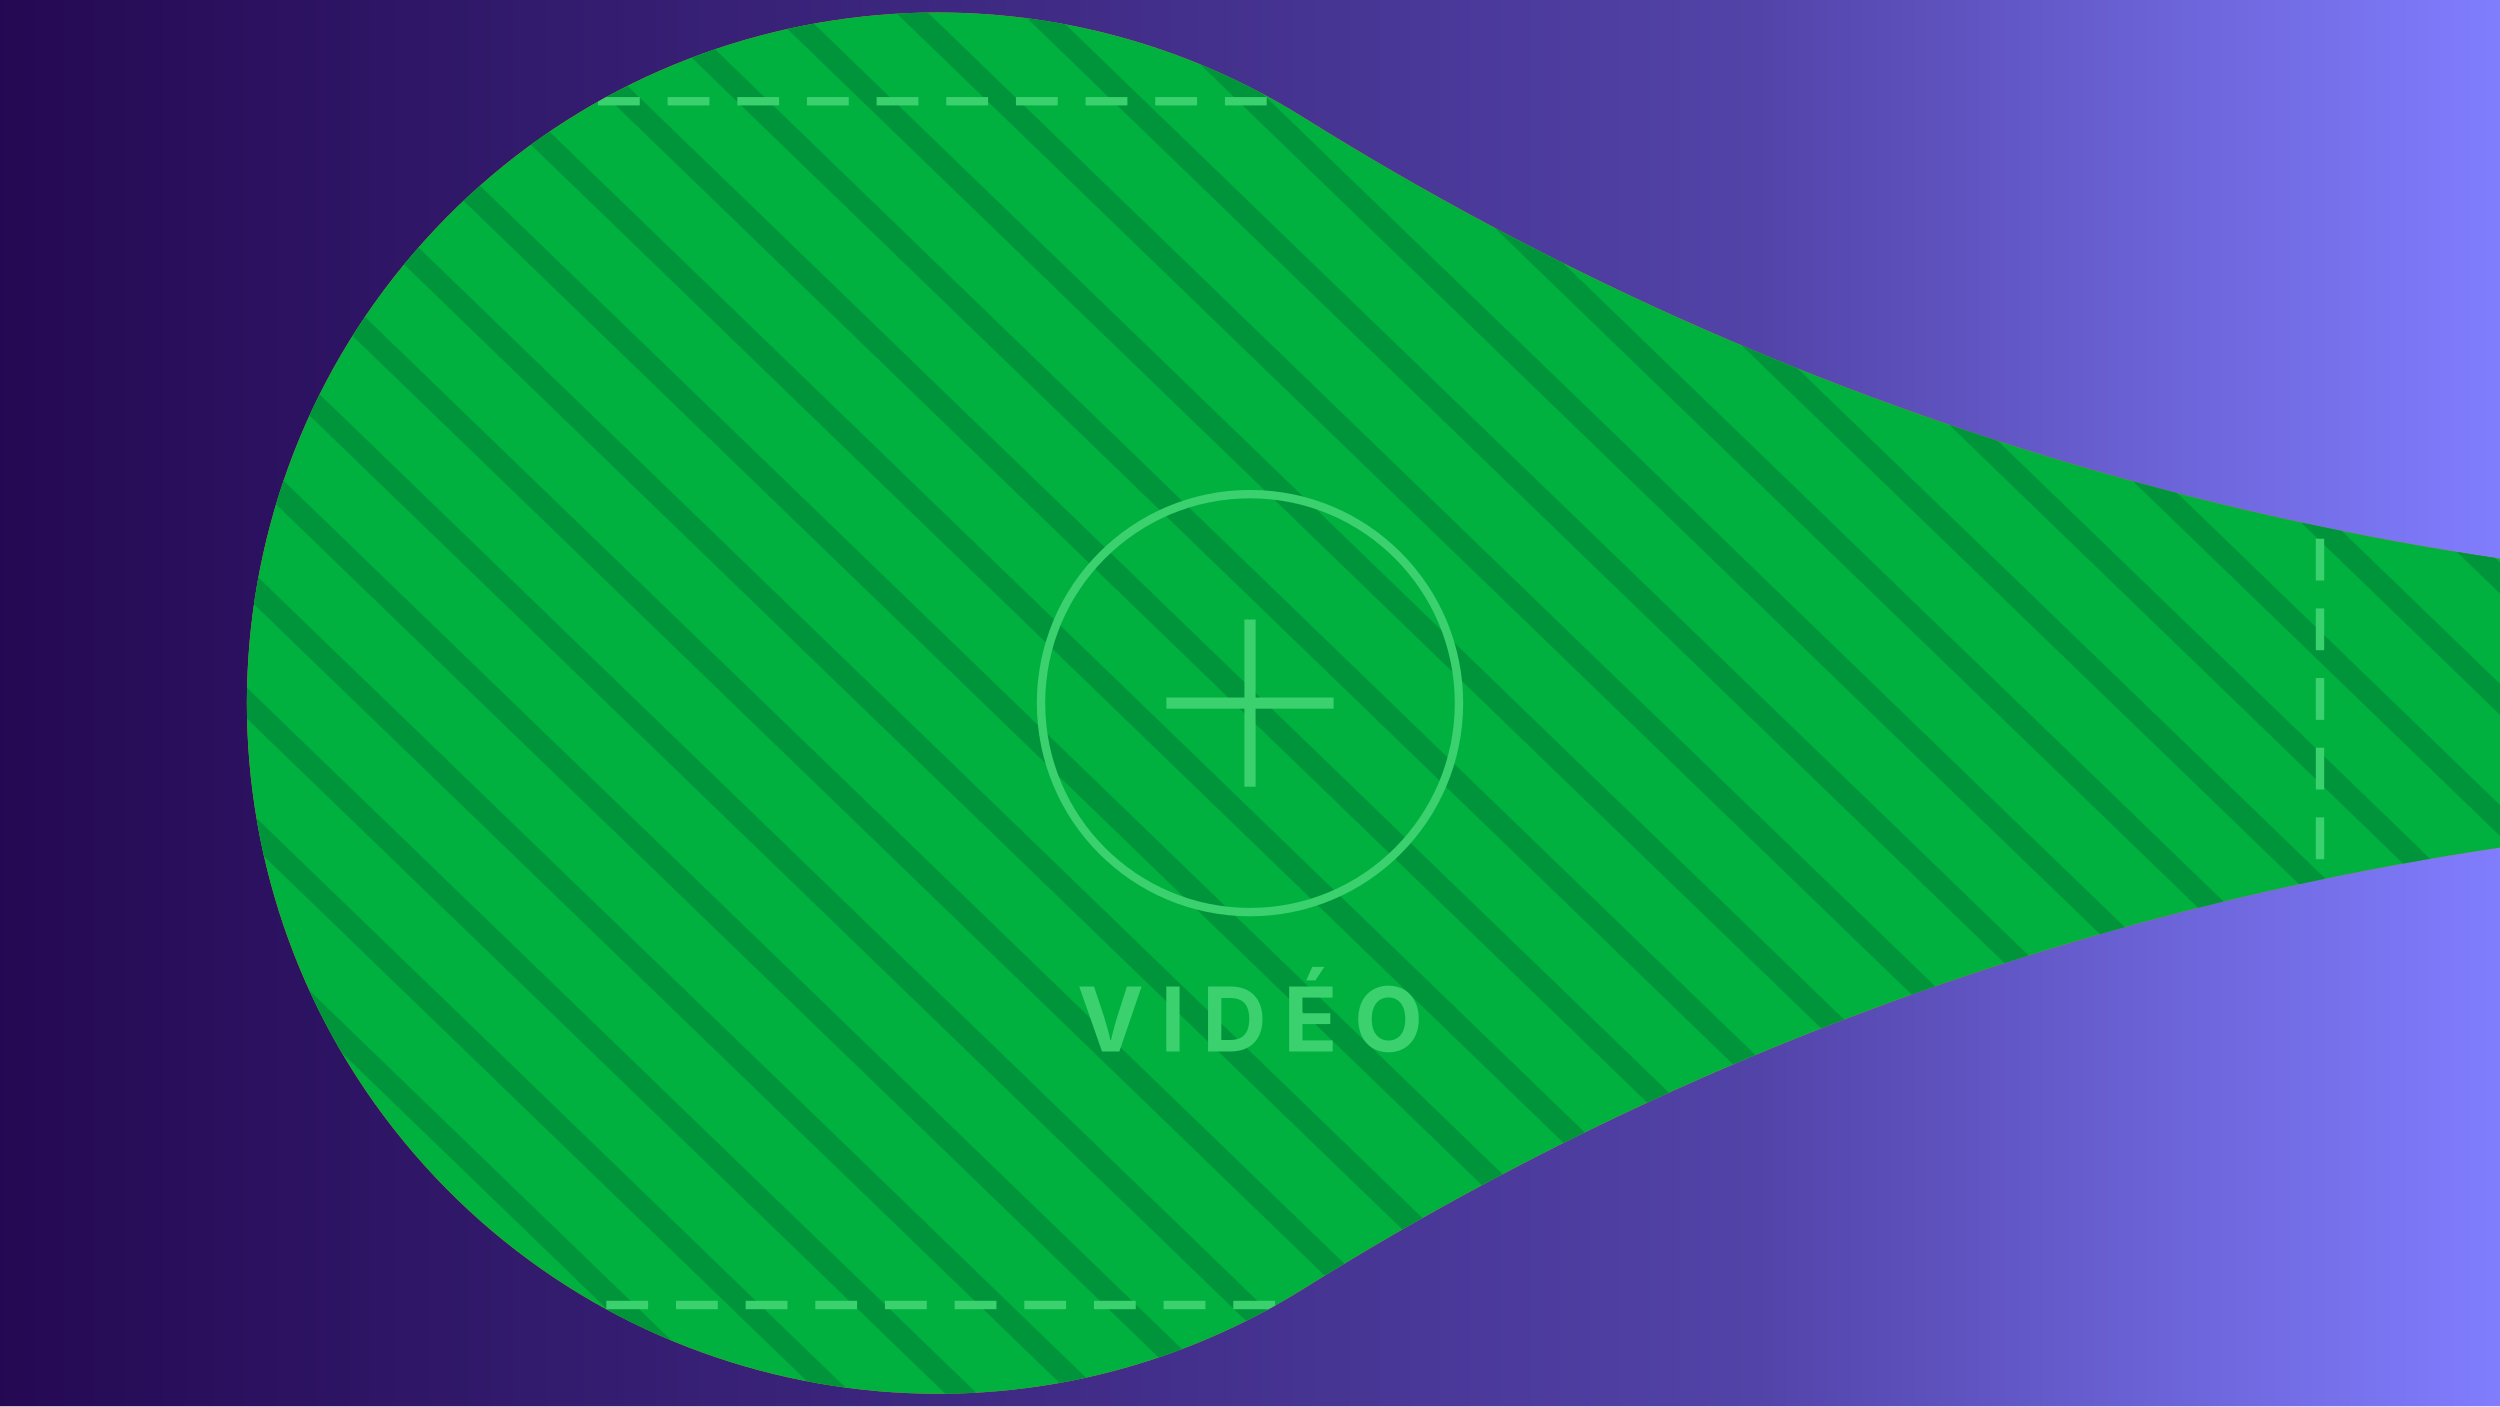
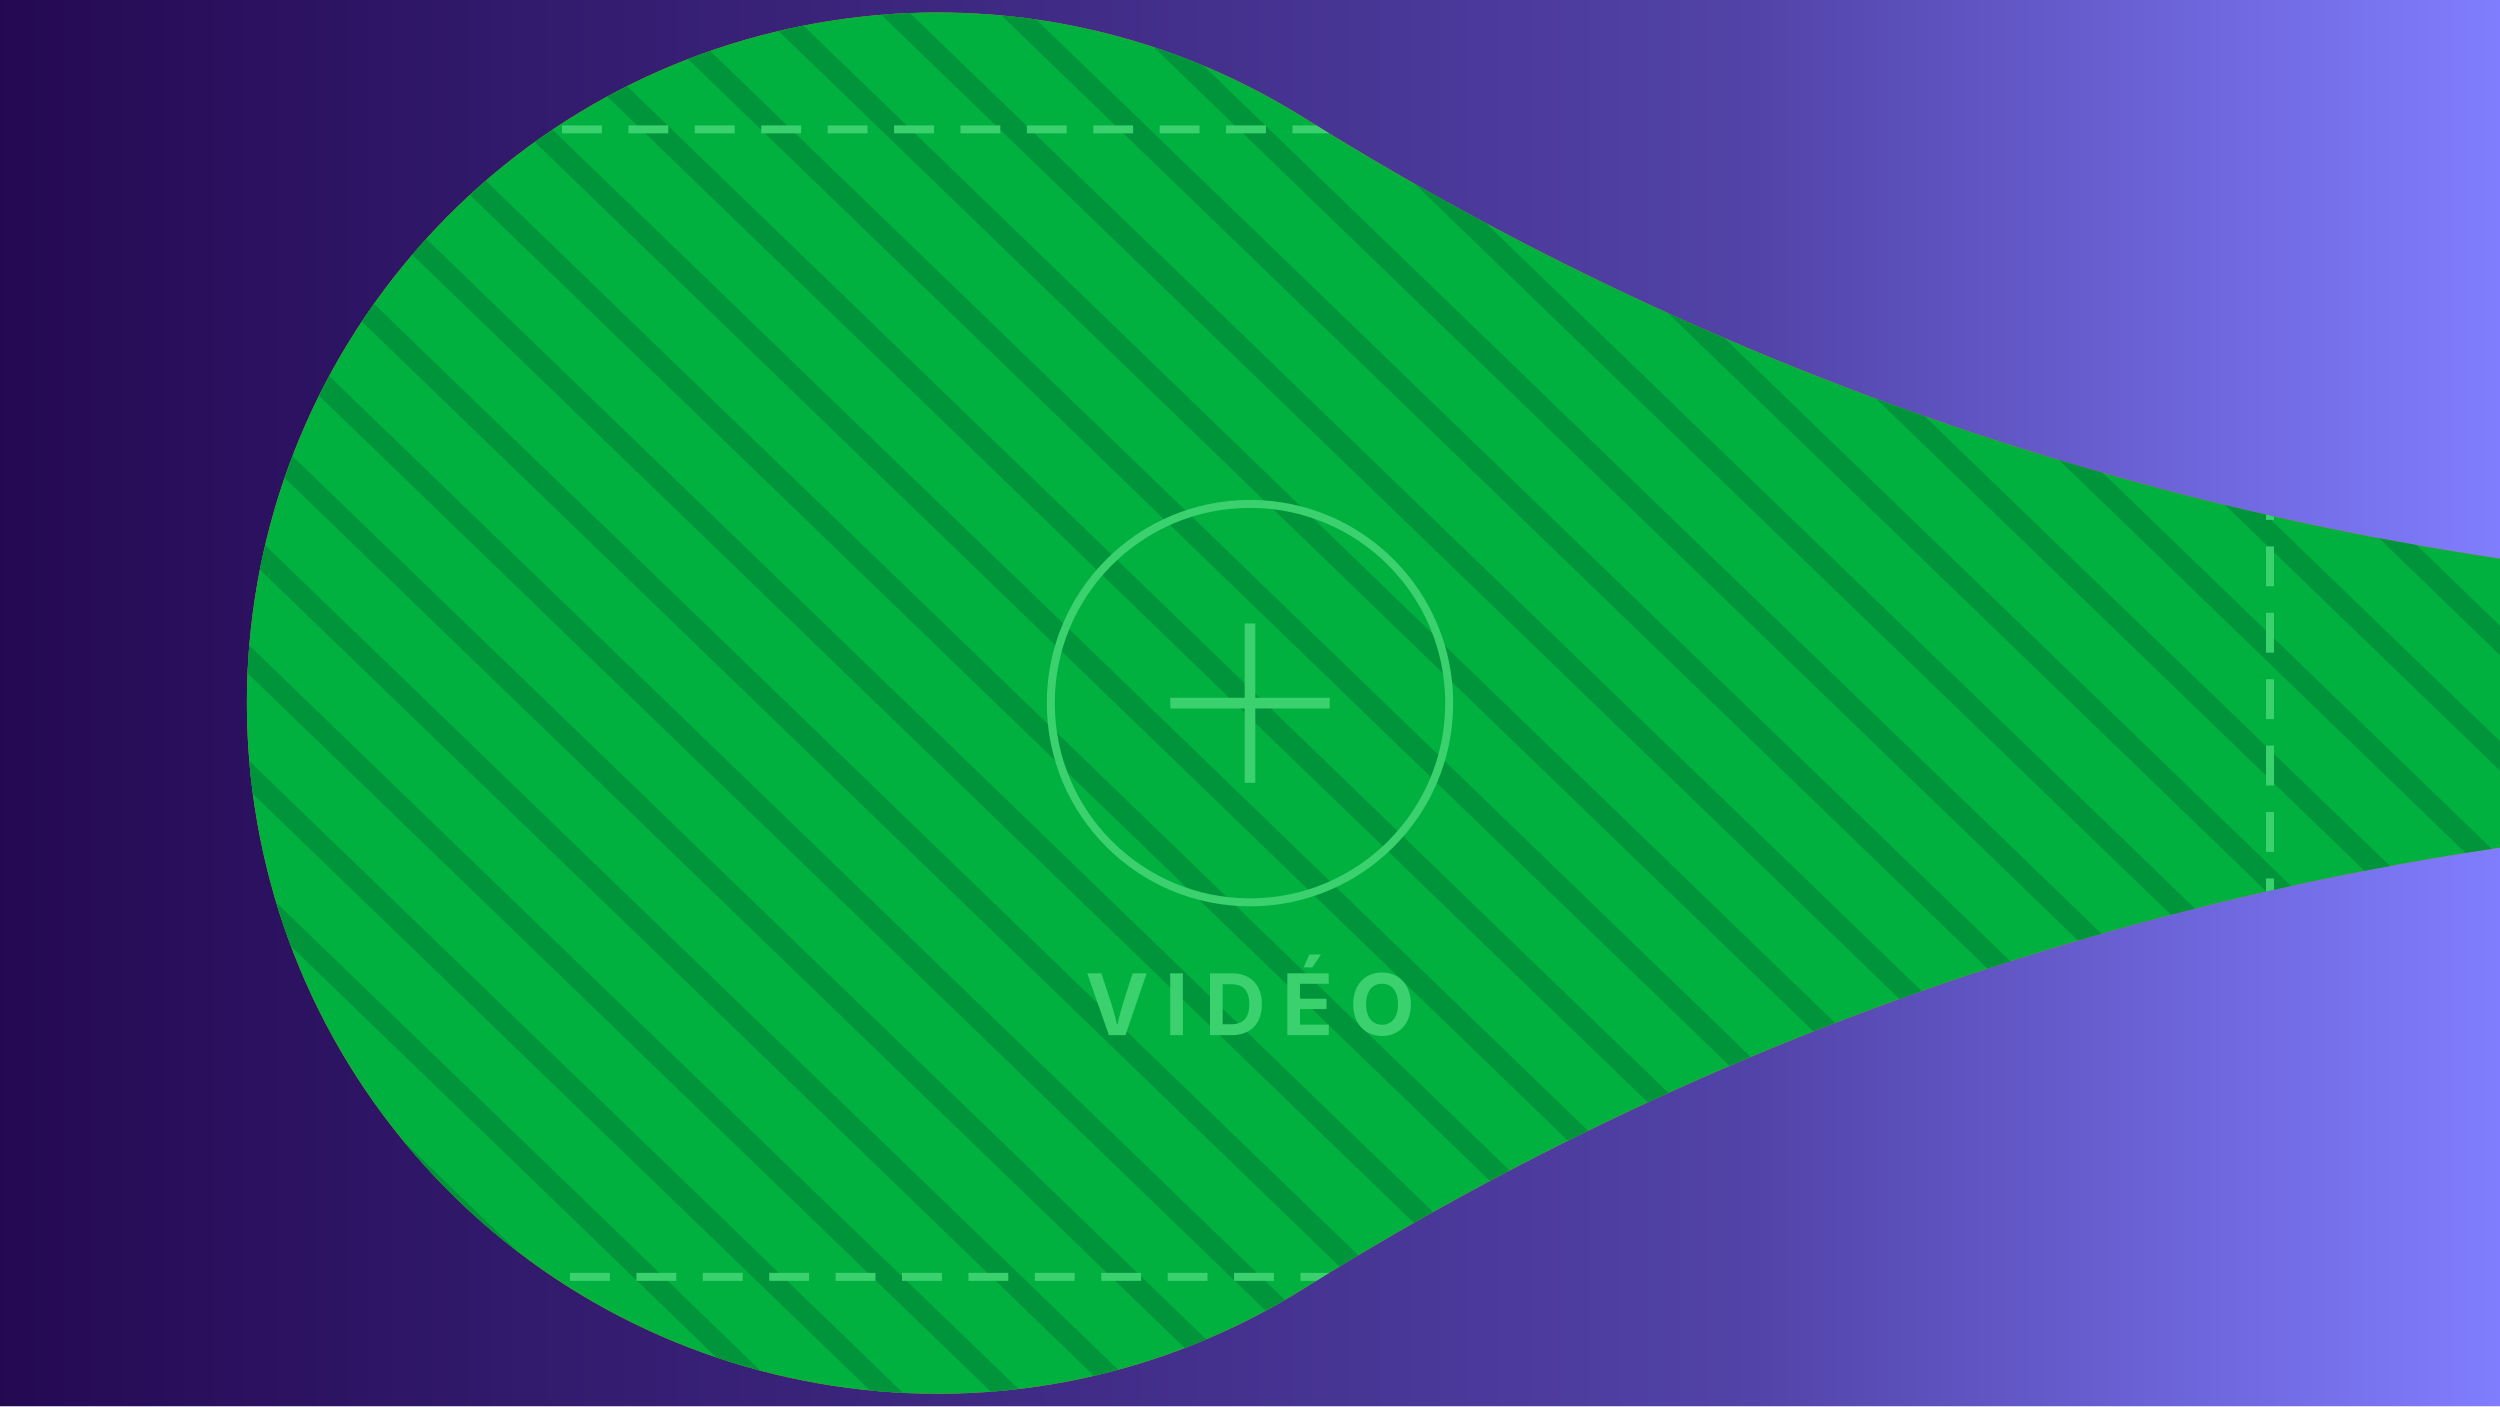
<svg xmlns="http://www.w3.org/2000/svg" viewBox="0 0 1920 1080" width="1920" height="1080">
  <defs>
    <linearGradient id="sfeerGrad" x1="0" y1="0" x2="1" y2="0">
      <stop offset="0" stop-color="#240852" />
      <stop offset="0.7" stop-color="#5243A8" />
      <stop offset="1" stop-color="#817EFF" />
    </linearGradient>
    <linearGradient id="sfeerGradU" gradientUnits="userSpaceOnUse" x1="0" y1="0" x2="1920" y2="0">
      <stop offset="0" stop-color="#240852" />
      <stop offset="0.7" stop-color="#5243A8" />
      <stop offset="1" stop-color="#817EFF" />
    </linearGradient>
  </defs>
  <rect id="fond" width="1920" height="1080" fill="url(#sfeerGrad)" />
  <path id="goutte" d="M1001.16 90.27A2399.33 2399.33 0 0 0 3449.28 147.06A450.83 450.83 0 1 1 3449.28 932.94A2399.33 2399.33 0 0 0 1001.16 989.73A530.39 530.39 0 1 1 1001.16 90.27Z" fill="#FF6720" />
  <clipPath id="fenetre-c">
    <path d="M1001.16 90.27A2399.33 2399.33 0 0 0 3449.28 147.06A450.83 450.83 0 1 1 3449.28 932.94A2399.33 2399.33 0 0 0 1001.16 989.73A530.39 530.39 0 1 1 1001.16 90.27Z" />
  </clipPath>
  <g id="fenetre" clip-path="url(#fenetre-c)">
    <g id="fenetre-plaque">
      <rect width="1920" height="1080" fill="#00B140" />
-       <g transform="translate(960.0 540.0) scale(1.07) translate(-960.0 -540.0)">
+       <g transform="translate(960.0 540.0) scale(1.02) translate(-960.0 -540.0)">
        <path d="M-1260 -40L-60 1120 M-1170 -40L30 1120 M-1080 -40L120 1120 M-990 -40L210 1120 M-900 -40L300 1120 M-810 -40L390 1120 M-720 -40L480 1120 M-630 -40L570 1120 M-540 -40L660 1120 M-450 -40L750 1120 M-360 -40L840 1120 M-270 -40L930 1120 M-180 -40L1020 1120 M-90 -40L1110 1120 M0 -40L1200 1120 M90 -40L1290 1120 M180 -40L1380 1120 M270 -40L1470 1120 M360 -40L1560 1120 M450 -40L1650 1120 M540 -40L1740 1120 M630 -40L1830 1120 M720 -40L1920 1120 M810 -40L2010 1120 M900 -40L2100 1120 M990 -40L2190 1120 M1080 -40L2280 1120 M1170 -40L2370 1120 M1260 -40L2460 1120 M1350 -40L2550 1120 M1440 -40L2640 1120 M1530 -40L2730 1120 M1620 -40L2820 1120 M1710 -40L2910 1120 M1800 -40L3000 1120 M1890 -40L3090 1120 M1980 -40L3180 1120 M2070 -40L3270 1120 M2160 -40L3360 1120 M2250 -40L3450 1120 M2340 -40L3540 1120 M2430 -40L3630 1120 M2520 -40L3720 1120 M2610 -40L3810 1120 M2700 -40L3900 1120 M2790 -40L3990 1120 M2880 -40L4080 1120 M2970 -40L4170 1120 M3060 -40L4260 1120 M3150 -40L4350 1120" stroke="#00953A" stroke-width="16" fill="none" />
        <rect x="192.0" y="108.0" width="1536.0" height="864.0" fill="none" stroke="#3BD16F" stroke-width="6" stroke-dasharray="30 20" />
        <path d="M900.0 540.0H1020.0M960.0 480.0V600.0" stroke="#3BD16F" stroke-width="8" />
        <circle cx="960.0" cy="540.0" r="150" fill="none" stroke="#3BD16F" stroke-width="6" />
        <text x="960.0" y="790.0" font-family="Inter, Arial, sans-serif" font-size="64" font-weight="700" fill="#3BD16F" text-anchor="middle" letter-spacing="12">VIDÉO</text>
      </g>
    </g>
  </g>
</svg>
